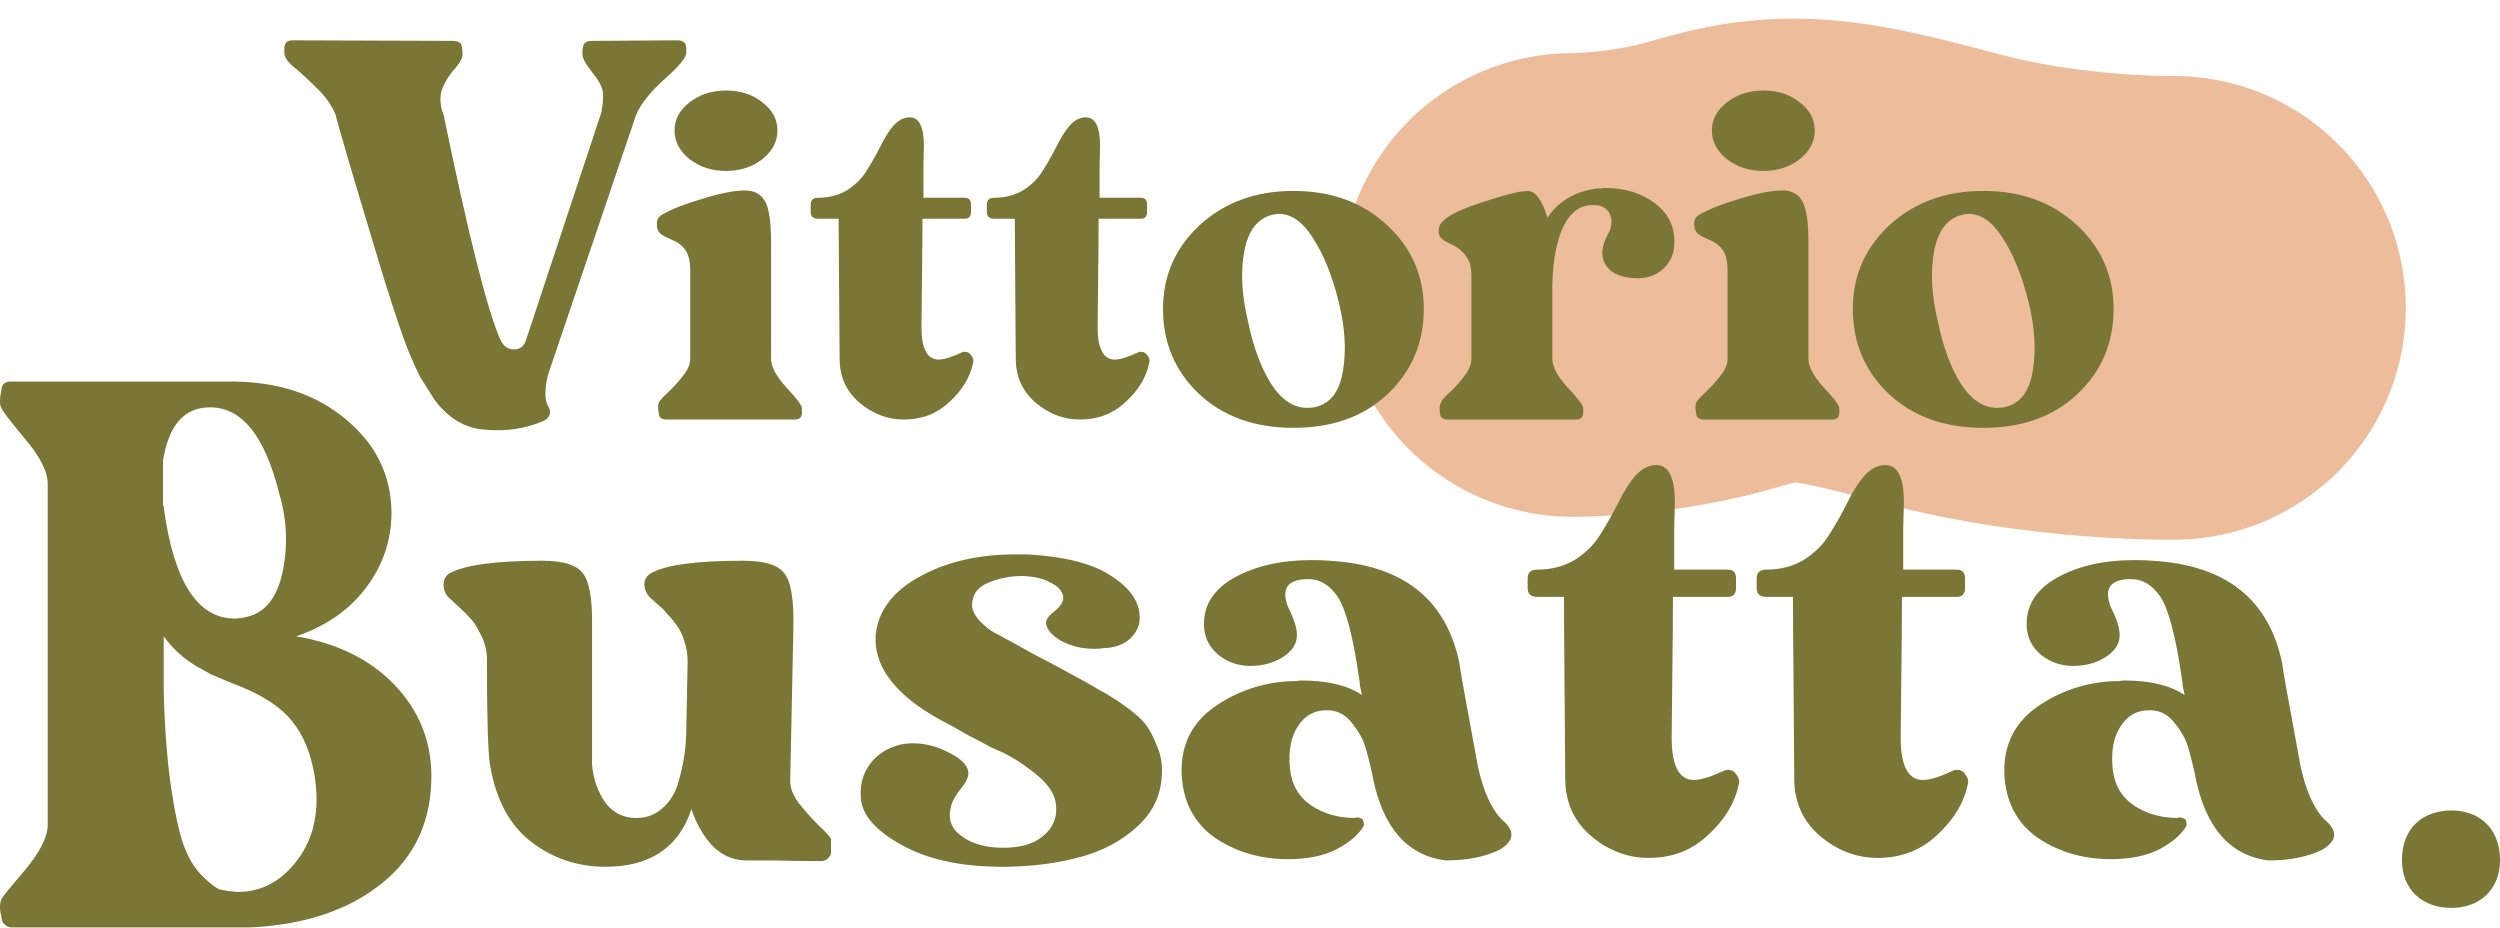
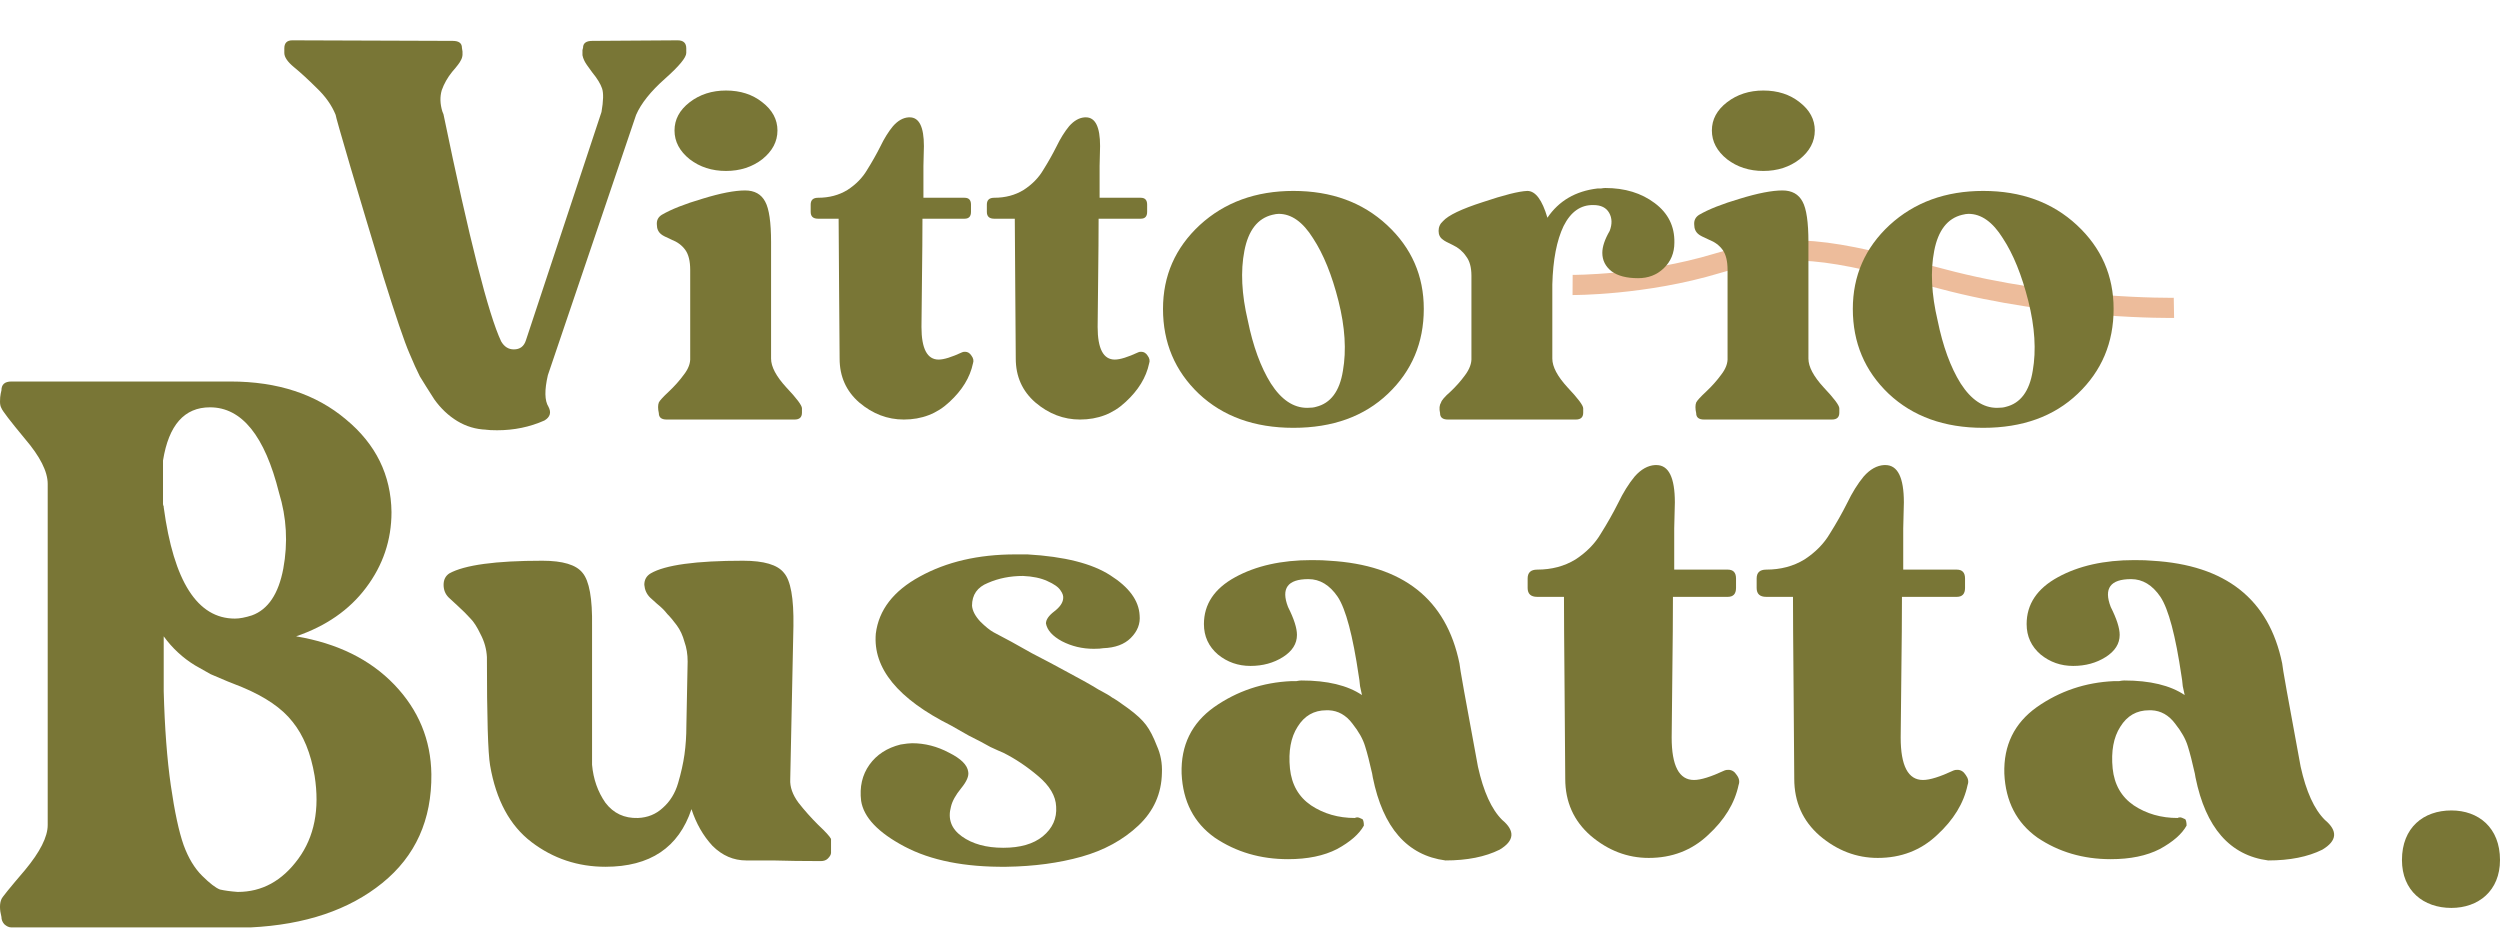
<svg xmlns="http://www.w3.org/2000/svg" width="124" height="46" viewBox="0 0 124 46" fill="none">
-   <path d="M78.001 14.134C78.001 14.134 81.553 14.155 85.167 13.064C88.78 11.973 90.577 12.3 96.321 13.832C102.064 15.364 107.827 15.269 107.827 15.269" stroke="#EDBC9B" stroke-width="23" stroke-linecap="round" />
+   <path d="M78.001 14.134C78.001 14.134 81.553 14.155 85.167 13.064C88.78 11.973 90.577 12.3 96.321 13.832C102.064 15.364 107.827 15.269 107.827 15.269" stroke="#EDBC9B" strokeWidth="23" strokeLinecap="round" />
  <path d="M121.588 45.033C122.928 45.033 124 44.187 124 42.656C124 41.044 122.928 40.198 121.588 40.198C120.209 40.198 119.137 41.044 119.137 42.656C119.137 44.187 120.209 45.033 121.588 45.033Z" fill="#797636" />
  <path d="M38.245 17.787C38.245 18.19 38.497 18.665 38.999 19.213C39.518 19.761 39.777 20.108 39.777 20.253V20.47C39.777 20.696 39.656 20.809 39.413 20.809H33.067C32.807 20.809 32.678 20.704 32.678 20.494C32.629 20.269 32.629 20.092 32.678 19.963C32.726 19.866 32.888 19.689 33.164 19.431C33.456 19.157 33.707 18.875 33.918 18.585C34.145 18.294 34.25 18.012 34.234 17.738V13.387C34.234 12.952 34.153 12.621 33.991 12.396C33.828 12.17 33.602 12.001 33.31 11.888C33.018 11.759 32.848 11.67 32.799 11.622C32.653 11.509 32.58 11.348 32.58 11.139C32.564 10.929 32.645 10.768 32.824 10.655C33.294 10.381 33.966 10.115 34.842 9.857C35.733 9.583 36.438 9.446 36.957 9.446C37.427 9.446 37.759 9.632 37.954 10.002C38.148 10.357 38.245 11.026 38.245 12.009V17.787ZM36.009 4.49C36.722 4.49 37.322 4.684 37.808 5.07C38.31 5.457 38.562 5.925 38.562 6.473C38.562 7.021 38.31 7.496 37.808 7.899C37.305 8.286 36.706 8.479 36.009 8.479C35.312 8.479 34.712 8.286 34.209 7.899C33.707 7.496 33.456 7.021 33.456 6.473C33.456 5.925 33.707 5.457 34.209 5.07C34.712 4.684 35.312 4.49 36.009 4.49Z" fill="#797636" />
  <path d="M40.575 10.848C40.331 10.848 40.21 10.736 40.21 10.51V10.147C40.21 9.922 40.331 9.809 40.575 9.809C41.126 9.809 41.612 9.68 42.033 9.422C42.455 9.148 42.779 8.818 43.006 8.431C43.249 8.044 43.468 7.657 43.663 7.27C43.857 6.867 44.068 6.529 44.295 6.255C44.538 5.981 44.797 5.836 45.073 5.82H45.121C45.591 5.82 45.826 6.295 45.826 7.246C45.826 7.311 45.818 7.641 45.802 8.237C45.802 8.818 45.802 9.341 45.802 9.809H47.844C48.055 9.809 48.161 9.922 48.161 10.147V10.51C48.161 10.736 48.055 10.848 47.844 10.848H45.754C45.754 11.606 45.745 12.629 45.729 13.919C45.713 15.208 45.705 15.974 45.705 16.215C45.705 17.295 45.989 17.835 46.556 17.835C46.815 17.835 47.204 17.714 47.723 17.473C47.755 17.456 47.804 17.448 47.869 17.448C47.998 17.448 48.104 17.513 48.185 17.642C48.282 17.771 48.306 17.9 48.258 18.029C48.112 18.722 47.723 19.358 47.091 19.939C46.475 20.519 45.721 20.809 44.83 20.809C44.019 20.809 43.282 20.527 42.617 19.963C41.969 19.398 41.645 18.673 41.645 17.787C41.645 17.368 41.636 16.264 41.62 14.475C41.604 12.686 41.596 11.477 41.596 10.848H40.575Z" fill="#797636" />
  <path d="M49.312 10.848C49.069 10.848 48.948 10.736 48.948 10.51V10.147C48.948 9.922 49.069 9.809 49.312 9.809C49.864 9.809 50.35 9.68 50.771 9.422C51.193 9.148 51.517 8.818 51.744 8.431C51.987 8.044 52.206 7.657 52.4 7.27C52.595 6.867 52.806 6.529 53.032 6.255C53.276 5.981 53.535 5.836 53.81 5.82H53.859C54.329 5.82 54.564 6.295 54.564 7.246C54.564 7.311 54.556 7.641 54.54 8.237C54.54 8.818 54.54 9.341 54.54 9.809H56.582C56.793 9.809 56.898 9.922 56.898 10.147V10.51C56.898 10.736 56.793 10.848 56.582 10.848H54.491C54.491 11.606 54.483 12.629 54.467 13.919C54.451 15.208 54.443 15.974 54.443 16.215C54.443 17.295 54.726 17.835 55.294 17.835C55.553 17.835 55.942 17.714 56.461 17.473C56.493 17.456 56.542 17.448 56.606 17.448C56.736 17.448 56.842 17.513 56.923 17.642C57.02 17.771 57.044 17.9 56.996 18.029C56.85 18.722 56.461 19.358 55.828 19.939C55.212 20.519 54.459 20.809 53.567 20.809C52.757 20.809 52.019 20.527 51.355 19.963C50.706 19.398 50.382 18.673 50.382 17.787C50.382 17.368 50.374 16.264 50.358 14.475C50.342 12.686 50.334 11.477 50.334 10.848H49.312Z" fill="#797636" />
  <path d="M64.153 9.47C66.033 9.47 67.581 10.034 68.797 11.163C70.013 12.291 70.62 13.677 70.62 15.321C70.62 16.997 70.029 18.399 68.846 19.527C67.662 20.656 66.098 21.22 64.153 21.22C62.224 21.22 60.66 20.656 59.46 19.527C58.277 18.399 57.685 16.997 57.685 15.321C57.685 13.677 58.293 12.291 59.509 11.163C60.741 10.034 62.289 9.47 64.153 9.47ZM65.271 20.18C66.001 20.003 66.447 19.407 66.609 18.391C66.787 17.376 66.714 16.223 66.39 14.934C66.066 13.645 65.644 12.605 65.126 11.815C64.623 11.009 64.056 10.607 63.423 10.607C63.342 10.607 63.237 10.623 63.107 10.655C62.378 10.832 61.916 11.429 61.721 12.444C61.527 13.443 61.584 14.596 61.892 15.901C62.151 17.174 62.532 18.214 63.035 19.02C63.553 19.826 64.153 20.229 64.834 20.229C65.028 20.229 65.174 20.212 65.271 20.18Z" fill="#797636" />
  <path d="M79.232 9.349C79.264 9.349 79.321 9.349 79.402 9.349C79.499 9.333 79.572 9.325 79.621 9.325C80.593 9.325 81.412 9.575 82.076 10.075C82.741 10.574 83.065 11.227 83.049 12.033C83.049 12.549 82.871 12.976 82.514 13.314C82.174 13.637 81.752 13.798 81.25 13.798C80.683 13.798 80.245 13.685 79.937 13.459C79.629 13.218 79.475 12.911 79.475 12.541C79.475 12.234 79.597 11.872 79.84 11.453C79.969 11.114 79.961 10.816 79.815 10.558C79.669 10.3 79.41 10.171 79.037 10.171C78.405 10.155 77.911 10.502 77.554 11.211C77.214 11.92 77.027 12.887 76.995 14.112V17.787C76.995 18.19 77.246 18.665 77.749 19.213C78.267 19.761 78.527 20.108 78.527 20.253V20.47C78.527 20.696 78.405 20.809 78.162 20.809H71.816C71.557 20.809 71.427 20.704 71.427 20.494C71.378 20.269 71.395 20.092 71.476 19.963C71.508 19.85 71.662 19.672 71.938 19.431C72.213 19.173 72.456 18.899 72.667 18.609C72.894 18.303 72.999 18.012 72.983 17.738V13.677C72.983 13.258 72.894 12.935 72.716 12.71C72.554 12.468 72.335 12.283 72.059 12.154C71.784 12.025 71.622 11.936 71.573 11.888C71.427 11.791 71.354 11.646 71.354 11.453C71.354 11.259 71.427 11.098 71.573 10.969C71.832 10.679 72.489 10.365 73.542 10.026C74.596 9.672 75.334 9.486 75.755 9.47C76.16 9.47 76.492 9.914 76.752 10.8C77.319 9.962 78.146 9.478 79.232 9.349Z" fill="#797636" />
  <path d="M89.698 17.787C89.698 18.19 89.95 18.665 90.452 19.213C90.971 19.761 91.23 20.108 91.23 20.253V20.47C91.23 20.696 91.109 20.809 90.865 20.809H84.52C84.26 20.809 84.131 20.704 84.131 20.494C84.082 20.269 84.082 20.092 84.131 19.963C84.179 19.866 84.341 19.689 84.617 19.431C84.909 19.157 85.16 18.875 85.371 18.585C85.597 18.294 85.703 18.012 85.687 17.738V13.387C85.687 12.952 85.606 12.621 85.444 12.396C85.281 12.17 85.055 12.001 84.763 11.888C84.471 11.759 84.301 11.67 84.252 11.622C84.106 11.509 84.033 11.348 84.033 11.139C84.017 10.929 84.098 10.768 84.276 10.655C84.747 10.381 85.419 10.115 86.294 9.857C87.186 9.583 87.891 9.446 88.41 9.446C88.88 9.446 89.212 9.632 89.407 10.002C89.601 10.357 89.698 11.026 89.698 12.009V17.787ZM87.462 4.49C88.175 4.49 88.775 4.684 89.261 5.07C89.763 5.457 90.014 5.925 90.014 6.473C90.014 7.021 89.763 7.496 89.261 7.899C88.758 8.286 88.159 8.479 87.462 8.479C86.765 8.479 86.165 8.286 85.662 7.899C85.16 7.496 84.909 7.021 84.909 6.473C84.909 5.925 85.16 5.457 85.662 5.07C86.165 4.684 86.765 4.49 87.462 4.49Z" fill="#797636" />
  <path d="M98.368 9.47C100.248 9.47 101.796 10.034 103.012 11.163C104.227 12.291 104.835 13.677 104.835 15.321C104.835 16.997 104.244 18.399 103.06 19.527C101.877 20.656 100.313 21.22 98.368 21.22C96.439 21.22 94.875 20.656 93.675 19.527C92.492 18.399 91.9 16.997 91.9 15.321C91.9 13.677 92.508 12.291 93.724 11.163C94.956 10.034 96.504 9.47 98.368 9.47ZM99.486 20.18C100.216 20.003 100.661 19.407 100.824 18.391C101.002 17.376 100.929 16.223 100.605 14.934C100.281 13.645 99.859 12.605 99.34 11.815C98.838 11.009 98.271 10.607 97.638 10.607C97.557 10.607 97.452 10.623 97.322 10.655C96.593 10.832 96.131 11.429 95.936 12.444C95.742 13.443 95.799 14.596 96.107 15.901C96.366 17.174 96.747 18.214 97.249 19.02C97.768 19.826 98.368 20.229 99.049 20.229C99.243 20.229 99.389 20.212 99.486 20.18Z" fill="#797636" />
  <path d="M34.039 2.398V2.626C34.039 2.853 33.686 3.28 32.981 3.906C32.275 4.531 31.799 5.129 31.551 5.697L27.174 18.61C27.003 19.35 27.012 19.871 27.203 20.174C27.355 20.459 27.289 20.686 27.003 20.857C26.278 21.18 25.496 21.341 24.657 21.341C24.409 21.341 24.218 21.331 24.085 21.312H24.113C23.599 21.293 23.122 21.151 22.683 20.886C22.245 20.62 21.863 20.26 21.539 19.805C21.234 19.331 20.996 18.951 20.824 18.667C20.671 18.364 20.5 17.985 20.309 17.529C20.061 16.961 19.632 15.7 19.022 13.747C18.431 11.794 17.887 9.983 17.392 8.314C16.896 6.627 16.648 5.754 16.648 5.697C16.457 5.223 16.142 4.778 15.704 4.361C15.284 3.944 14.912 3.602 14.588 3.337C14.264 3.071 14.102 2.834 14.102 2.626V2.398C14.102 2.133 14.235 2 14.502 2L22.454 2.028C22.76 2.028 22.912 2.142 22.912 2.37C22.969 2.635 22.95 2.844 22.855 2.995C22.817 3.09 22.674 3.28 22.426 3.564C22.197 3.849 22.025 4.152 21.911 4.474C21.816 4.797 21.825 5.148 21.94 5.527L21.997 5.669C23.274 11.851 24.228 15.605 24.857 16.932C25.01 17.198 25.22 17.33 25.486 17.33C25.792 17.33 25.992 17.179 26.087 16.875L29.834 5.555C29.93 5.005 29.939 4.617 29.863 4.389C29.787 4.162 29.625 3.896 29.377 3.593C29.148 3.289 29.014 3.09 28.976 2.995C28.938 2.92 28.91 2.834 28.89 2.739C28.89 2.626 28.89 2.54 28.89 2.484L28.919 2.37C28.919 2.142 29.072 2.028 29.377 2.028L33.61 2C33.896 2 34.039 2.133 34.039 2.398Z" fill="#797636" />
  <path d="M41.219 41.61V42.301C41.219 42.385 41.166 42.479 41.061 42.584C40.977 42.668 40.861 42.71 40.713 42.71C39.828 42.71 39.038 42.699 38.343 42.678C37.647 42.678 37.205 42.678 37.015 42.678C36.383 42.678 35.825 42.437 35.34 41.955C34.876 41.453 34.529 40.845 34.297 40.133C33.665 42.039 32.242 42.992 30.03 42.992C28.66 42.992 27.438 42.584 26.363 41.767C25.289 40.95 24.604 39.682 24.309 37.964C24.203 37.356 24.151 35.565 24.151 32.59C24.13 32.192 24.024 31.814 23.835 31.458C23.666 31.102 23.498 30.84 23.329 30.672C23.16 30.484 22.95 30.274 22.697 30.044C22.444 29.814 22.297 29.677 22.254 29.635C22.086 29.468 22.002 29.258 22.002 29.007C22.002 28.755 22.096 28.567 22.286 28.441C23.044 28.022 24.583 27.812 26.901 27.812C27.912 27.812 28.576 28.012 28.892 28.41C29.229 28.808 29.387 29.688 29.366 31.05V37.932C29.429 38.645 29.651 39.273 30.03 39.818C30.43 40.342 30.968 40.593 31.642 40.572C32.127 40.552 32.537 40.384 32.875 40.07C33.233 39.755 33.486 39.347 33.633 38.844C33.781 38.341 33.886 37.87 33.949 37.43C34.013 36.969 34.044 36.497 34.044 36.015L34.107 32.81C34.107 32.453 34.055 32.129 33.949 31.835C33.865 31.521 33.739 31.249 33.57 31.018C33.401 30.788 33.243 30.599 33.096 30.453C32.969 30.285 32.801 30.117 32.59 29.95C32.401 29.782 32.285 29.677 32.242 29.635C32.074 29.468 31.979 29.258 31.958 29.007C31.958 28.755 32.063 28.567 32.274 28.441C32.99 28.022 34.518 27.812 36.857 27.812C37.89 27.812 38.564 28.012 38.88 28.41C39.217 28.787 39.375 29.667 39.354 31.05L39.196 38.655C39.175 39.032 39.312 39.42 39.607 39.818C39.902 40.195 40.229 40.562 40.587 40.918C40.945 41.254 41.156 41.484 41.219 41.61Z" fill="#797636" />
  <path d="M54.471 34.193C54.829 34.381 55.061 34.517 55.166 34.601C55.292 34.664 55.556 34.842 55.956 35.135C56.357 35.429 56.652 35.701 56.841 35.953C57.031 36.204 57.21 36.55 57.379 36.99C57.568 37.409 57.653 37.859 57.631 38.341C57.61 39.368 57.221 40.237 56.462 40.95C55.703 41.662 54.766 42.175 53.649 42.49C52.532 42.804 51.289 42.972 49.919 42.992C47.854 43.014 46.168 42.678 44.862 41.987C43.555 41.295 42.839 40.541 42.712 39.724C42.628 39.032 42.765 38.435 43.123 37.932C43.482 37.43 43.998 37.094 44.672 36.927C44.925 36.885 45.115 36.864 45.241 36.864C45.873 36.864 46.484 37.021 47.074 37.335C47.664 37.629 47.98 37.943 48.023 38.278C48.065 38.488 47.949 38.76 47.675 39.095C47.401 39.431 47.233 39.734 47.169 40.007C47.001 40.614 47.18 41.107 47.707 41.484C48.233 41.861 48.918 42.05 49.761 42.05C50.604 42.05 51.257 41.861 51.721 41.484C52.205 41.086 52.427 40.593 52.385 40.007C52.364 39.483 52.069 38.98 51.499 38.498C50.931 38.016 50.351 37.629 49.761 37.335C49.656 37.294 49.445 37.199 49.129 37.053C48.834 36.885 48.476 36.696 48.054 36.487C47.654 36.256 47.359 36.089 47.169 35.984C44.535 34.664 43.292 33.145 43.44 31.427C43.587 30.253 44.314 29.311 45.62 28.598C46.948 27.865 48.528 27.498 50.362 27.498H50.962C52.795 27.603 54.165 27.949 55.071 28.535C55.998 29.122 56.483 29.782 56.525 30.515C56.567 30.934 56.42 31.312 56.083 31.647C55.767 31.961 55.313 32.129 54.724 32.15C54.618 32.171 54.46 32.181 54.249 32.181C53.681 32.181 53.154 32.055 52.669 31.804C52.205 31.552 51.942 31.259 51.879 30.924C51.879 30.735 52.016 30.536 52.29 30.327C52.564 30.117 52.711 29.908 52.732 29.698C52.753 29.573 52.711 29.436 52.606 29.29C52.5 29.122 52.279 28.965 51.942 28.818C51.626 28.672 51.226 28.588 50.741 28.567C50.109 28.567 49.529 28.682 49.002 28.913C48.476 29.122 48.212 29.499 48.212 30.044C48.233 30.295 48.37 30.557 48.623 30.83C48.876 31.081 49.097 31.259 49.287 31.364C49.477 31.469 49.772 31.626 50.172 31.835C50.256 31.877 50.593 32.066 51.183 32.401C51.794 32.715 52.406 33.04 53.017 33.375C53.649 33.711 54.133 33.983 54.471 34.193Z" fill="#797636" />
  <path d="M74.507 40.667C75.16 41.212 75.118 41.704 74.381 42.144C73.664 42.5 72.769 42.678 71.694 42.678C69.797 42.427 68.596 41.054 68.091 38.561C68.091 38.54 68.08 38.477 68.059 38.373C67.933 37.807 67.817 37.356 67.711 37.021C67.606 36.665 67.395 36.288 67.079 35.89C66.763 35.471 66.373 35.251 65.91 35.23H65.783C65.172 35.23 64.698 35.502 64.361 36.047C64.024 36.571 63.897 37.262 63.982 38.121C64.066 38.917 64.414 39.525 65.025 39.944C65.657 40.363 66.384 40.572 67.206 40.572C67.227 40.552 67.269 40.541 67.332 40.541C67.374 40.541 67.459 40.572 67.585 40.635C67.627 40.698 67.648 40.803 67.648 40.95C67.416 41.369 66.974 41.756 66.321 42.112C65.667 42.448 64.856 42.615 63.887 42.615C62.517 42.615 61.306 42.259 60.252 41.547C59.219 40.813 58.672 39.755 58.608 38.373C58.566 36.969 59.103 35.869 60.22 35.072C61.358 34.276 62.633 33.847 64.045 33.784C64.108 33.784 64.192 33.784 64.298 33.784C64.403 33.763 64.487 33.752 64.551 33.752C65.836 33.752 66.837 33.993 67.553 34.475C67.532 34.392 67.501 34.245 67.459 34.035C67.437 33.805 67.416 33.637 67.395 33.532C67.1 31.521 66.753 30.212 66.352 29.604C65.952 29.017 65.467 28.724 64.898 28.724C63.866 28.724 63.529 29.185 63.887 30.107C64.182 30.694 64.329 31.154 64.329 31.49C64.329 31.93 64.097 32.296 63.634 32.59C63.17 32.883 62.633 33.03 62.022 33.03C61.411 33.03 60.873 32.841 60.41 32.464C59.946 32.066 59.715 31.563 59.715 30.955C59.715 29.971 60.231 29.195 61.263 28.63C62.296 28.064 63.56 27.781 65.056 27.781C65.457 27.781 65.752 27.792 65.941 27.812C69.587 28.022 71.736 29.719 72.389 32.904C72.389 33.03 72.695 34.737 73.306 38.027C73.58 39.263 73.98 40.143 74.507 40.667Z" fill="#797636" />
  <path d="M76.245 29.604C75.929 29.604 75.771 29.457 75.771 29.164V28.692C75.771 28.399 75.929 28.253 76.245 28.253C76.962 28.253 77.594 28.085 78.142 27.75C78.69 27.393 79.111 26.964 79.406 26.461C79.722 25.958 80.007 25.455 80.259 24.953C80.512 24.429 80.786 23.989 81.081 23.633C81.397 23.276 81.734 23.088 82.093 23.067H82.156C82.767 23.067 83.073 23.685 83.073 24.921C83.073 25.005 83.062 25.434 83.041 26.21C83.041 26.964 83.041 27.645 83.041 28.253H85.696C85.97 28.253 86.107 28.399 86.107 28.692V29.164C86.107 29.457 85.97 29.604 85.696 29.604H82.978C82.978 30.589 82.967 31.919 82.946 33.595C82.925 35.272 82.915 36.267 82.915 36.581C82.915 37.985 83.283 38.687 84.021 38.687C84.358 38.687 84.864 38.53 85.538 38.215C85.58 38.194 85.643 38.184 85.728 38.184C85.896 38.184 86.033 38.268 86.138 38.435C86.265 38.603 86.296 38.771 86.233 38.938C86.044 39.839 85.538 40.667 84.716 41.421C83.915 42.175 82.936 42.553 81.777 42.553C80.723 42.553 79.764 42.186 78.9 41.453C78.057 40.719 77.636 39.776 77.636 38.624C77.636 38.079 77.626 36.644 77.604 34.318C77.583 31.992 77.573 30.421 77.573 29.604H76.245Z" fill="#797636" />
  <path d="M87.604 29.604C87.288 29.604 87.13 29.457 87.13 29.164V28.692C87.13 28.399 87.288 28.253 87.604 28.253C88.321 28.253 88.953 28.085 89.501 27.75C90.049 27.393 90.47 26.964 90.765 26.461C91.081 25.958 91.366 25.455 91.618 24.953C91.871 24.429 92.145 23.989 92.44 23.633C92.756 23.276 93.094 23.088 93.452 23.067H93.515C94.126 23.067 94.432 23.685 94.432 24.921C94.432 25.005 94.421 25.434 94.4 26.21C94.4 26.964 94.4 27.645 94.4 28.253H97.055C97.329 28.253 97.466 28.399 97.466 28.692V29.164C97.466 29.457 97.329 29.604 97.055 29.604H94.337C94.337 30.589 94.326 31.919 94.305 33.595C94.284 35.272 94.274 36.267 94.274 36.581C94.274 37.985 94.642 38.687 95.38 38.687C95.717 38.687 96.223 38.53 96.897 38.215C96.939 38.194 97.002 38.184 97.087 38.184C97.255 38.184 97.392 38.268 97.498 38.435C97.624 38.603 97.656 38.771 97.592 38.938C97.403 39.839 96.897 40.667 96.075 41.421C95.275 42.175 94.295 42.553 93.136 42.553C92.082 42.553 91.123 42.186 90.259 41.453C89.416 40.719 88.995 39.776 88.995 38.624C88.995 38.079 88.984 36.644 88.963 34.318C88.942 31.992 88.932 30.421 88.932 29.604H87.604Z" fill="#797636" />
  <path d="M115.313 40.667C115.966 41.212 115.924 41.704 115.187 42.144C114.47 42.5 113.575 42.678 112.5 42.678C110.604 42.427 109.403 41.054 108.897 38.561C108.897 38.54 108.886 38.477 108.865 38.373C108.739 37.807 108.623 37.356 108.518 37.021C108.412 36.665 108.202 36.288 107.885 35.89C107.569 35.471 107.18 35.251 106.716 35.23H106.59C105.978 35.23 105.504 35.502 105.167 36.047C104.83 36.571 104.704 37.262 104.788 38.121C104.872 38.917 105.22 39.525 105.831 39.944C106.463 40.363 107.19 40.572 108.012 40.572C108.033 40.552 108.075 40.541 108.138 40.541C108.18 40.541 108.265 40.572 108.391 40.635C108.433 40.698 108.454 40.803 108.454 40.95C108.223 41.369 107.78 41.756 107.127 42.112C106.474 42.448 105.662 42.615 104.693 42.615C103.323 42.615 102.112 42.259 101.058 41.547C100.026 40.813 99.478 39.755 99.415 38.373C99.372 36.969 99.91 35.869 101.027 35.072C102.164 34.276 103.439 33.847 104.851 33.784C104.914 33.784 104.999 33.784 105.104 33.784C105.209 33.763 105.294 33.752 105.357 33.752C106.642 33.752 107.643 33.993 108.36 34.475C108.338 34.392 108.307 34.245 108.265 34.035C108.244 33.805 108.223 33.637 108.202 33.532C107.907 31.521 107.559 30.212 107.158 29.604C106.758 29.017 106.273 28.724 105.704 28.724C104.672 28.724 104.335 29.185 104.693 30.107C104.988 30.694 105.136 31.154 105.136 31.49C105.136 31.93 104.904 32.296 104.44 32.59C103.977 32.883 103.439 33.03 102.828 33.03C102.217 33.03 101.68 32.841 101.216 32.464C100.753 32.066 100.521 31.563 100.521 30.955C100.521 29.971 101.037 29.195 102.07 28.63C103.102 28.064 104.366 27.781 105.863 27.781C106.263 27.781 106.558 27.792 106.748 27.812C110.393 28.022 112.542 29.719 113.196 32.904C113.196 33.03 113.501 34.737 114.112 38.027C114.386 39.263 114.786 40.143 115.313 40.667Z" fill="#797636" />
  <path d="M21.396 38.401C21.419 40.667 20.607 42.467 18.959 43.8C17.312 45.133 15.135 45.867 12.428 46H12.463H0.565C0.447 46 0.33 45.947 0.212 45.84C0.118 45.733 0.071 45.613 0.071 45.48C-0.024 45.107 -0.024 44.813 0.071 44.6C0.094 44.52 0.483 44.04 1.236 43.16C1.989 42.254 2.366 41.507 2.366 40.921V24.003C2.366 23.389 1.989 22.643 1.236 21.763C0.506 20.883 0.118 20.376 0.071 20.243C0.024 20.163 0 20.056 0 19.923C0 19.763 0.012 19.63 0.035 19.523L0.071 19.363C0.071 19.07 0.235 18.923 0.565 18.923H11.439C13.769 18.923 15.676 19.55 17.159 20.803C18.642 22.029 19.395 23.562 19.418 25.402C19.418 26.789 18.995 28.042 18.147 29.162C17.324 30.255 16.17 31.055 14.687 31.562C16.735 31.908 18.359 32.708 19.56 33.961C20.76 35.215 21.372 36.694 21.396 38.401ZM13.84 24.442C13.134 21.616 11.992 20.203 10.415 20.203C9.144 20.203 8.368 21.083 8.085 22.843V25.002C8.085 25.029 8.097 25.069 8.12 25.122V25.162C8.615 28.842 9.792 30.682 11.651 30.682C11.886 30.682 12.169 30.628 12.498 30.522C13.299 30.229 13.816 29.455 14.052 28.202C14.287 26.922 14.217 25.669 13.84 24.442ZM11.792 44.24C12.993 44.24 13.993 43.694 14.793 42.6C15.594 41.507 15.864 40.134 15.605 38.481C15.417 37.361 15.052 36.468 14.511 35.801C13.993 35.135 13.158 34.561 12.004 34.081C11.934 34.055 11.698 33.961 11.298 33.801C10.921 33.641 10.639 33.521 10.451 33.441C10.262 33.335 10.003 33.188 9.674 33.002C9.368 32.815 9.085 32.602 8.827 32.361C8.568 32.122 8.332 31.855 8.12 31.562V34.281C8.168 36.094 8.285 37.654 8.473 38.961C8.662 40.267 8.874 41.254 9.109 41.92C9.344 42.56 9.65 43.067 10.027 43.44C10.404 43.814 10.698 44.04 10.91 44.12C11.145 44.173 11.439 44.214 11.792 44.24Z" fill="#797636" />
</svg>
